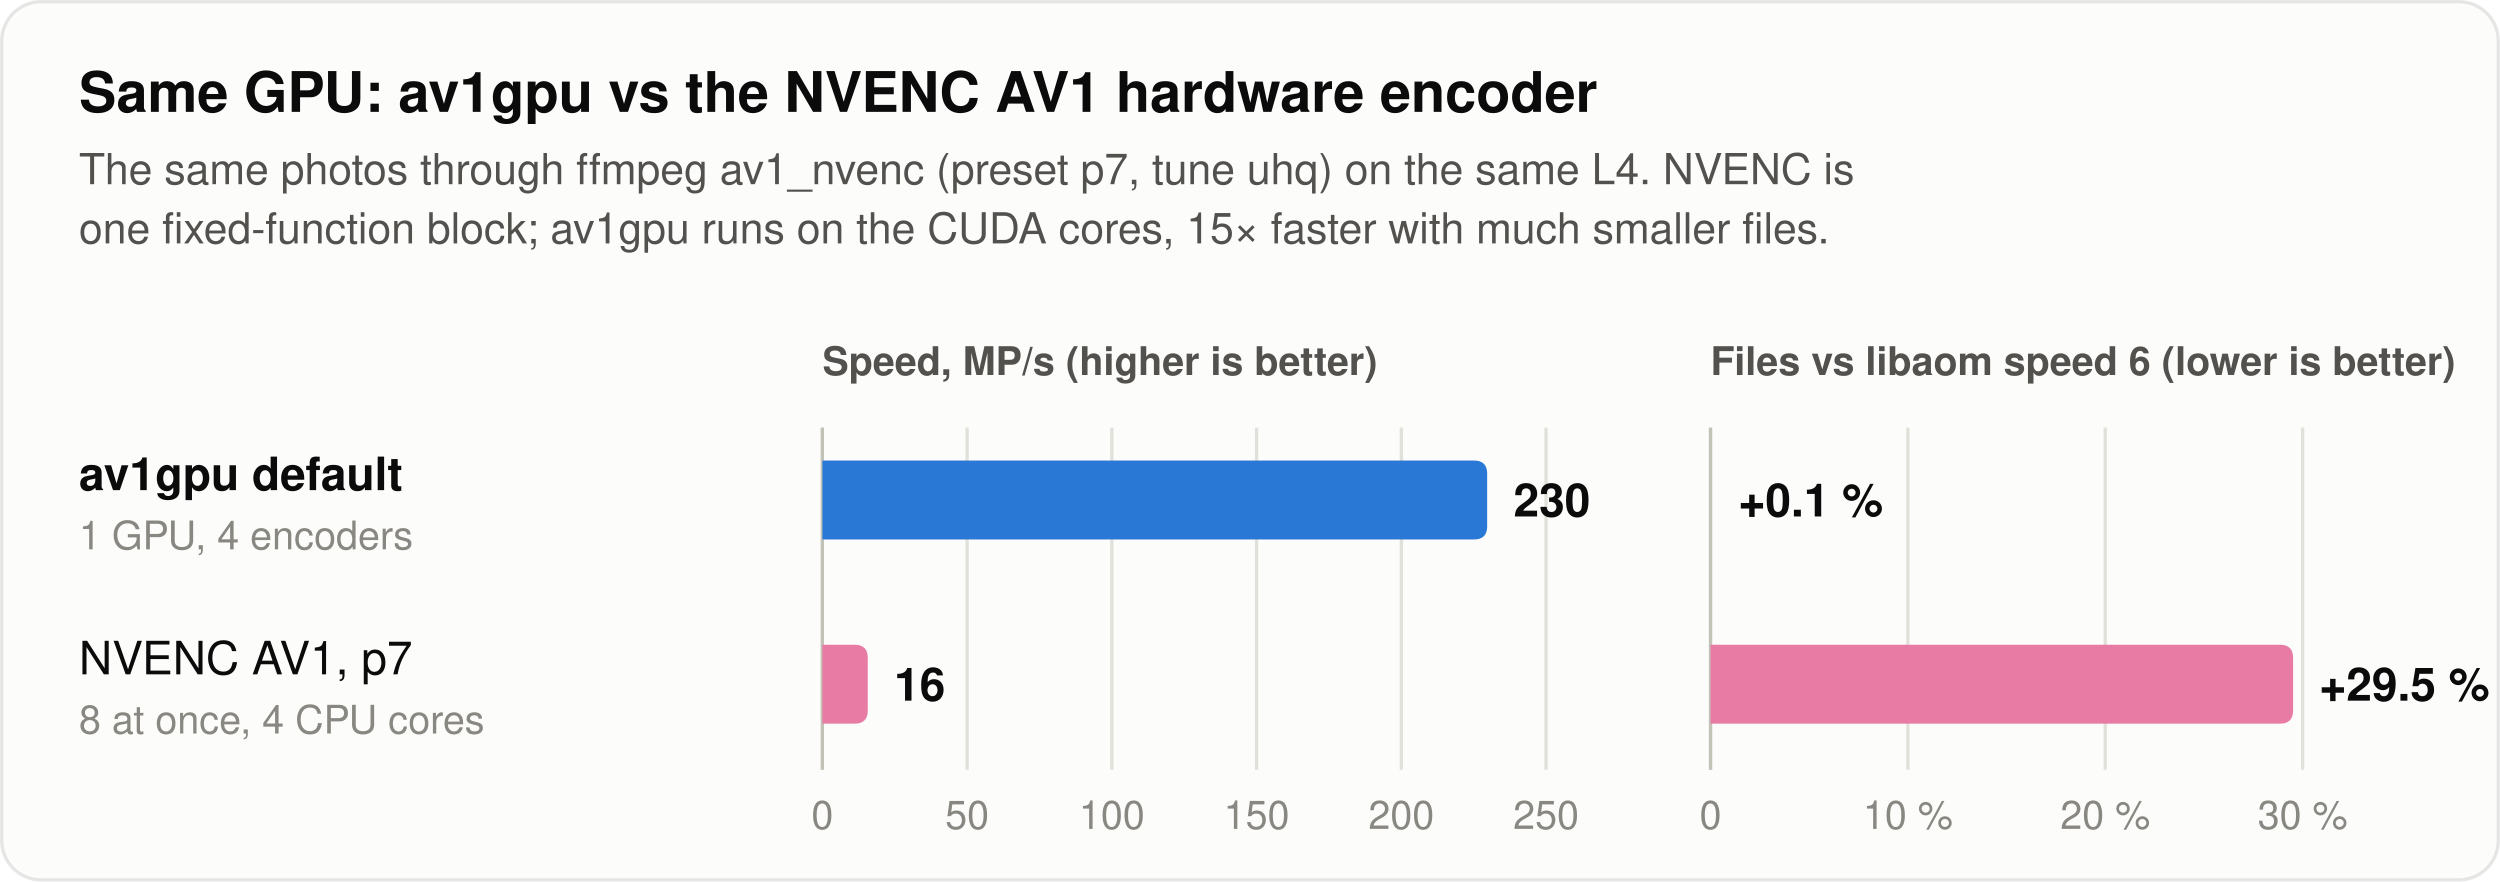
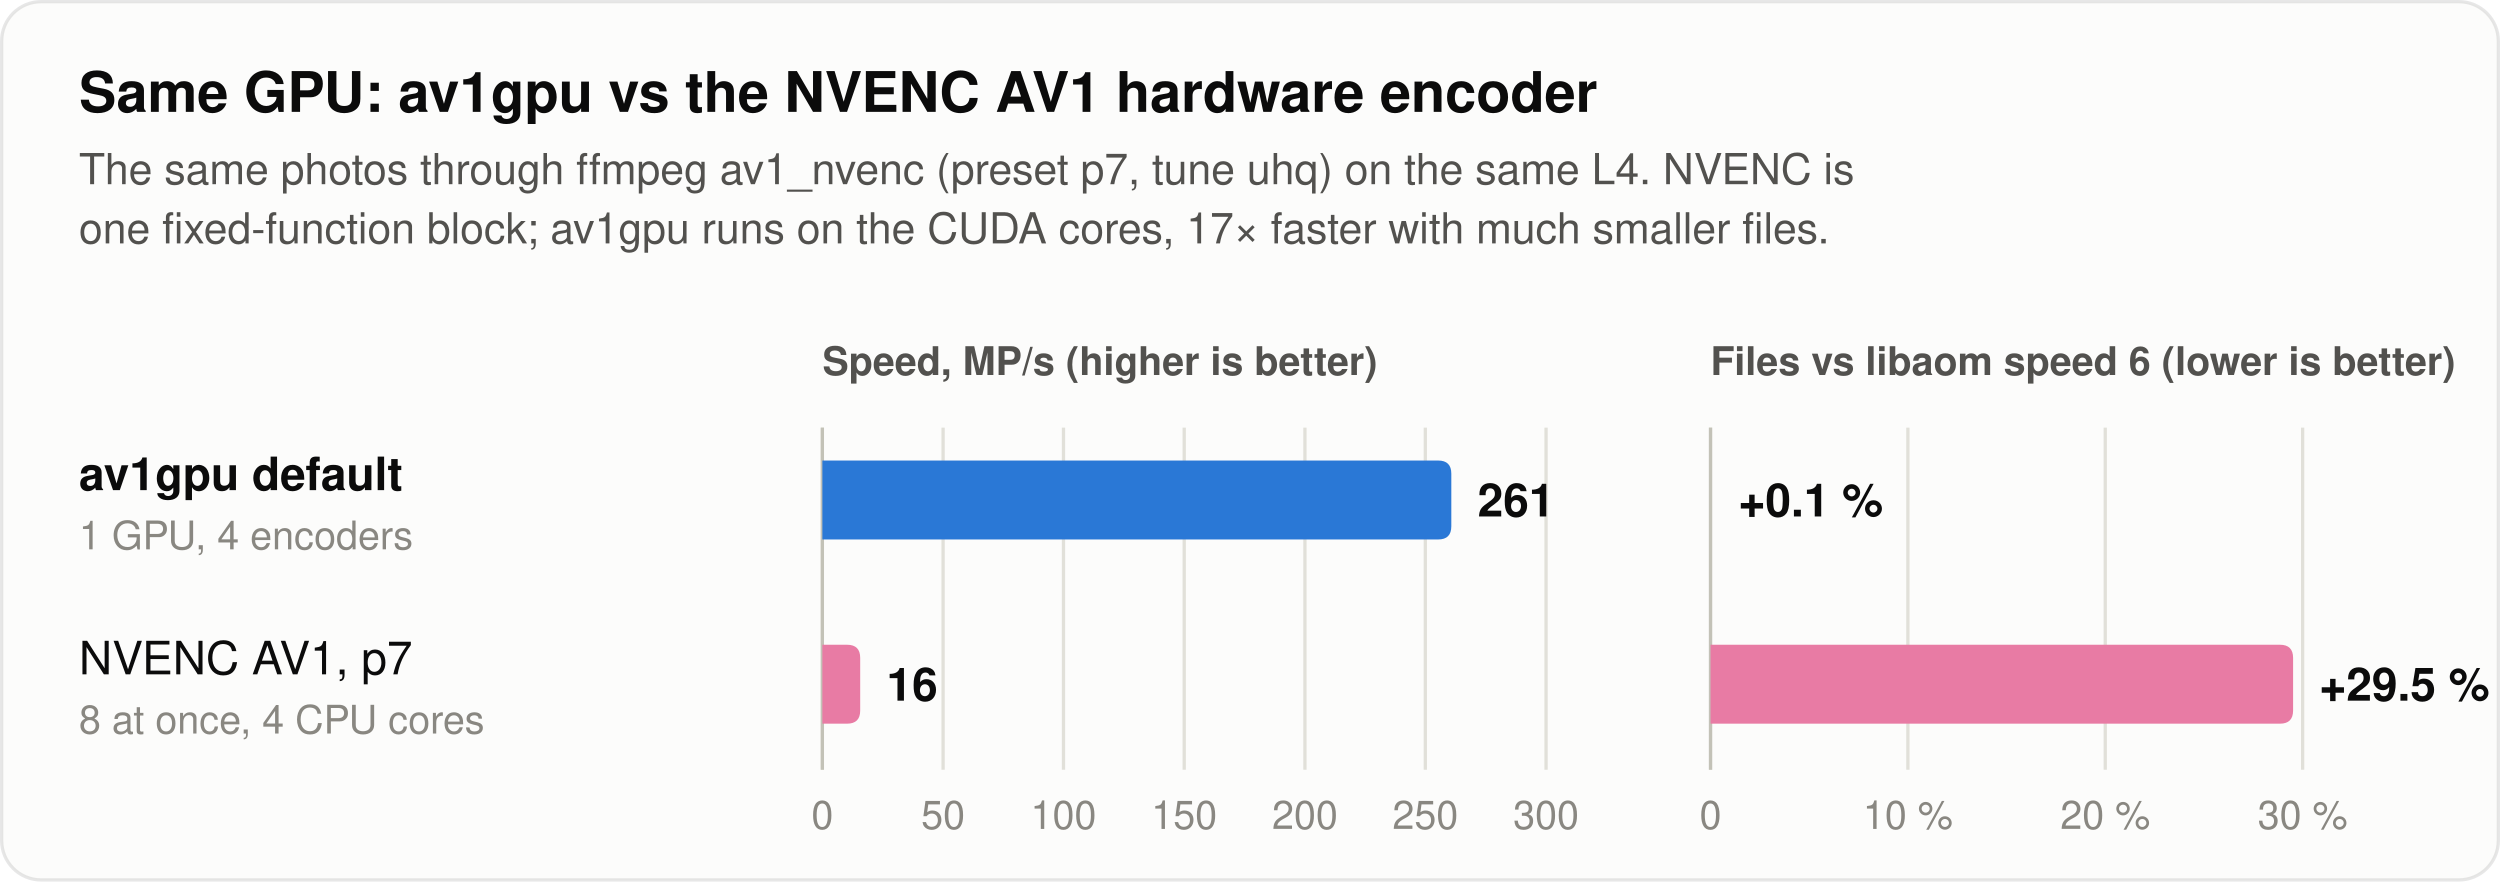
<svg xmlns="http://www.w3.org/2000/svg" width="760" height="268" viewBox="0 0 760 268" font-family="system-ui,-apple-system,'Segoe UI',Helvetica,Arial,sans-serif" role="img" aria-label="Same GPU: av1gpu vs the NVENC AV1 hardware encoder">
  <rect x="0.5" y="0.5" width="759" height="267" rx="12" fill="#fcfcfb" stroke="rgba(11,11,11,0.10)" />
  <text x="24.0" y="34.0" font-size="17" fill="#0b0b0b" text-anchor="start" font-weight="600">Same GPU: av1gpu vs the NVENC AV1 hardware encoder</text>
  <text x="24.0" y="56.0" font-size="13" fill="#52514e" text-anchor="start" font-weight="400">The same photos through ffmpeg av1_nvenc (preset p7, tune uhq) on the same L4. NVENC is</text>
-   <text x="24.0" y="74.0" font-size="13" fill="#52514e" text-anchor="start" font-weight="400">one fixed-function block; av1gpu runs on the CUDA cores, 15× faster with much smaller files.</text>
+   <text x="24.0" y="74.0" font-size="13" fill="#52514e" text-anchor="start" font-weight="400">one fixed-function block; av1gpu runs on the CUDA cores, 17× faster with much smaller files.</text>
  <text x="250.0" y="114.0" font-size="12" fill="#52514e" text-anchor="start" font-weight="600">Speed, MP/s  (higher is better)</text>
  <line x1="250.0" y1="130.0" x2="250.0" y2="234.0" stroke="#e1e0d9" stroke-width="1" />
  <text x="250.0" y="252.0" font-size="12" fill="#898781" text-anchor="middle" font-weight="400">0</text>
-   <line x1="294.0" y1="130.0" x2="294.0" y2="234.0" stroke="#e1e0d9" stroke-width="1" />
-   <text x="294.0" y="252.0" font-size="12" fill="#898781" text-anchor="middle" font-weight="400">50</text>
-   <line x1="338.0" y1="130.0" x2="338.0" y2="234.0" stroke="#e1e0d9" stroke-width="1" />
-   <text x="338.0" y="252.0" font-size="12" fill="#898781" text-anchor="middle" font-weight="400">100</text>
-   <line x1="382.0" y1="130.0" x2="382.0" y2="234.0" stroke="#e1e0d9" stroke-width="1" />
-   <text x="382.0" y="252.0" font-size="12" fill="#898781" text-anchor="middle" font-weight="400">150</text>
-   <line x1="426.0" y1="130.0" x2="426.0" y2="234.0" stroke="#e1e0d9" stroke-width="1" />
-   <text x="426.0" y="252.0" font-size="12" fill="#898781" text-anchor="middle" font-weight="400">200</text>
+   <line x1="286.7" y1="130.0" x2="286.7" y2="234.0" stroke="#e1e0d9" stroke-width="1" />
+   <text x="286.7" y="252.0" font-size="12" fill="#898781" text-anchor="middle" font-weight="400">50</text>
+   <line x1="323.3" y1="130.0" x2="323.3" y2="234.0" stroke="#e1e0d9" stroke-width="1" />
+   <text x="323.3" y="252.0" font-size="12" fill="#898781" text-anchor="middle" font-weight="400">100</text>
+   <line x1="360.0" y1="130.0" x2="360.0" y2="234.0" stroke="#e1e0d9" stroke-width="1" />
+   <text x="360.0" y="252.0" font-size="12" fill="#898781" text-anchor="middle" font-weight="400">150</text>
+   <line x1="396.7" y1="130.0" x2="396.7" y2="234.0" stroke="#e1e0d9" stroke-width="1" />
+   <text x="396.7" y="252.0" font-size="12" fill="#898781" text-anchor="middle" font-weight="400">200</text>
+   <line x1="433.3" y1="130.0" x2="433.3" y2="234.0" stroke="#e1e0d9" stroke-width="1" />
+   <text x="433.3" y="252.0" font-size="12" fill="#898781" text-anchor="middle" font-weight="400">250</text>
  <line x1="470.0" y1="130.0" x2="470.0" y2="234.0" stroke="#e1e0d9" stroke-width="1" />
-   <text x="470.0" y="252.0" font-size="12" fill="#898781" text-anchor="middle" font-weight="400">250</text>
+   <text x="470.0" y="252.0" font-size="12" fill="#898781" text-anchor="middle" font-weight="400">300</text>
  <line x1="250.0" y1="130.0" x2="250.0" y2="234.0" stroke="#c3c2b7" stroke-width="1" />
  <text x="520.0" y="114.0" font-size="12" fill="#52514e" text-anchor="start" font-weight="600">Files vs libaom speed 6  (lower is better)</text>
  <line x1="520.0" y1="130.0" x2="520.0" y2="234.0" stroke="#e1e0d9" stroke-width="1" />
  <text x="520.0" y="252.0" font-size="12" fill="#898781" text-anchor="middle" font-weight="400">0</text>
  <line x1="580.0" y1="130.0" x2="580.0" y2="234.0" stroke="#e1e0d9" stroke-width="1" />
  <text x="580.0" y="252.0" font-size="12" fill="#898781" text-anchor="middle" font-weight="400">10 %</text>
  <line x1="640.0" y1="130.0" x2="640.0" y2="234.0" stroke="#e1e0d9" stroke-width="1" />
  <text x="640.0" y="252.0" font-size="12" fill="#898781" text-anchor="middle" font-weight="400">20 %</text>
  <line x1="700.0" y1="130.0" x2="700.0" y2="234.0" stroke="#e1e0d9" stroke-width="1" />
  <text x="700.0" y="252.0" font-size="12" fill="#898781" text-anchor="middle" font-weight="400">30 %</text>
  <line x1="520.0" y1="130.0" x2="520.0" y2="234.0" stroke="#c3c2b7" stroke-width="1" />
  <text x="24.0" y="149.0" font-size="14" fill="#0b0b0b" text-anchor="start" font-weight="600">av1gpu default</text>
  <text x="24.0" y="167.0" font-size="12" fill="#898781" text-anchor="start" font-weight="400">1 GPU, 4 encoders</text>
-   <path d="M250.0,140.0 H448.1 Q452.1,140.0 452.1,144.0 V160.0 Q452.1,164.0 448.1,164.0 H250.0 Z" fill="#2a78d6" />
-   <text x="460.1" y="157.0" font-size="14" fill="#0b0b0b" text-anchor="start" font-weight="600">230</text>
+   <path d="M250.0,140.0 H437.2 Q441.2,140.0 441.2,144.0 V160.0 Q441.2,164.0 437.2,164.0 H250.0 Z" fill="#2a78d6" />
+   <text x="449.2" y="157.0" font-size="14" fill="#0b0b0b" text-anchor="start" font-weight="600">261</text>
  <text x="528.5" y="157.0" font-size="14" fill="#0b0b0b" text-anchor="start" font-weight="600">+0.1 %</text>
  <text x="24.0" y="205.0" font-size="14" fill="#0b0b0b" text-anchor="start" font-weight="400">NVENC AV1, p7</text>
  <text x="24.0" y="223.0" font-size="12" fill="#898781" text-anchor="start" font-weight="400">8 at once, 4 CPU cores</text>
-   <path d="M250.0,196.0 H259.8 Q263.8,196.0 263.8,200.0 V216.0 Q263.8,220.0 259.8,220.0 H250.0 Z" fill="#e87ba4" />
-   <text x="271.8" y="213.0" font-size="14" fill="#0b0b0b" text-anchor="start" font-weight="600">16</text>
+   <path d="M250.0,196.0 H257.5 Q261.5,196.0 261.5,200.0 V216.0 Q261.5,220.0 257.5,220.0 H250.0 Z" fill="#e87ba4" />
+   <text x="269.5" y="213.0" font-size="14" fill="#0b0b0b" text-anchor="start" font-weight="600">16</text>
  <path d="M520.0,196.0 H693.1 Q697.1,196.0 697.1,200.0 V216.0 Q697.1,220.0 693.1,220.0 H520.0 Z" fill="#e87ba4" />
  <text x="705.1" y="213.0" font-size="14" fill="#0b0b0b" text-anchor="start" font-weight="600">+29.5 %</text>
</svg>
